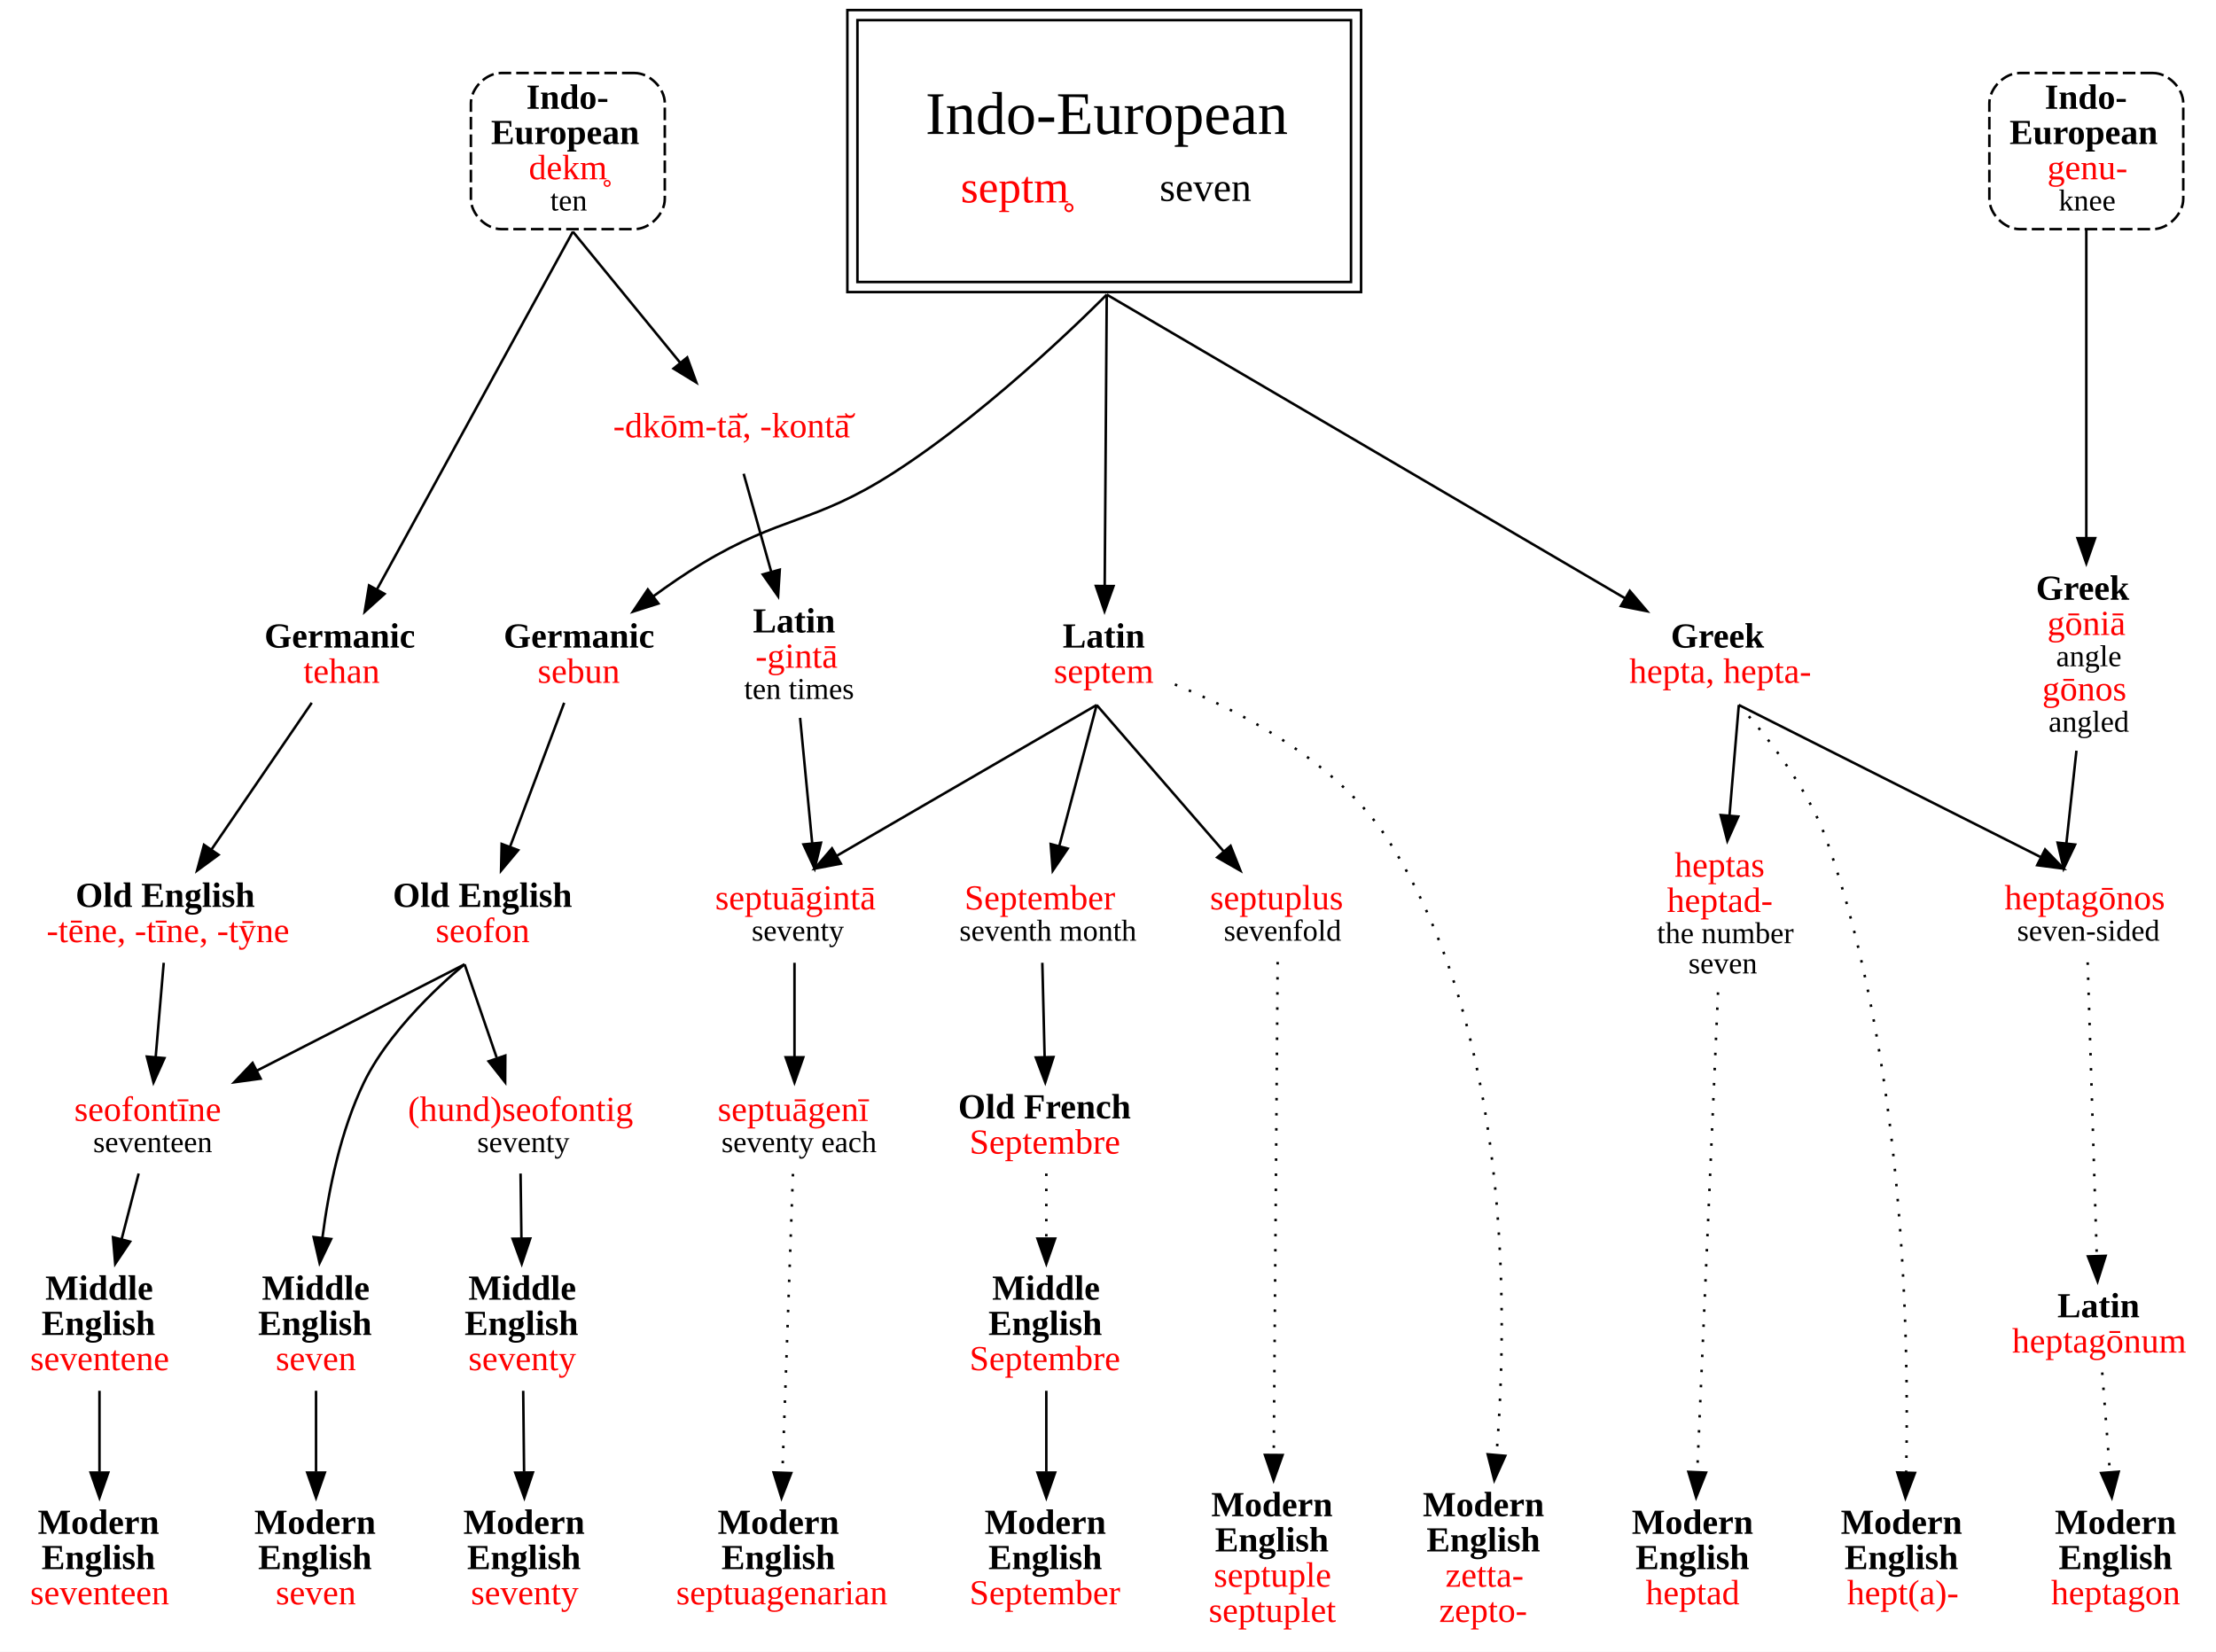
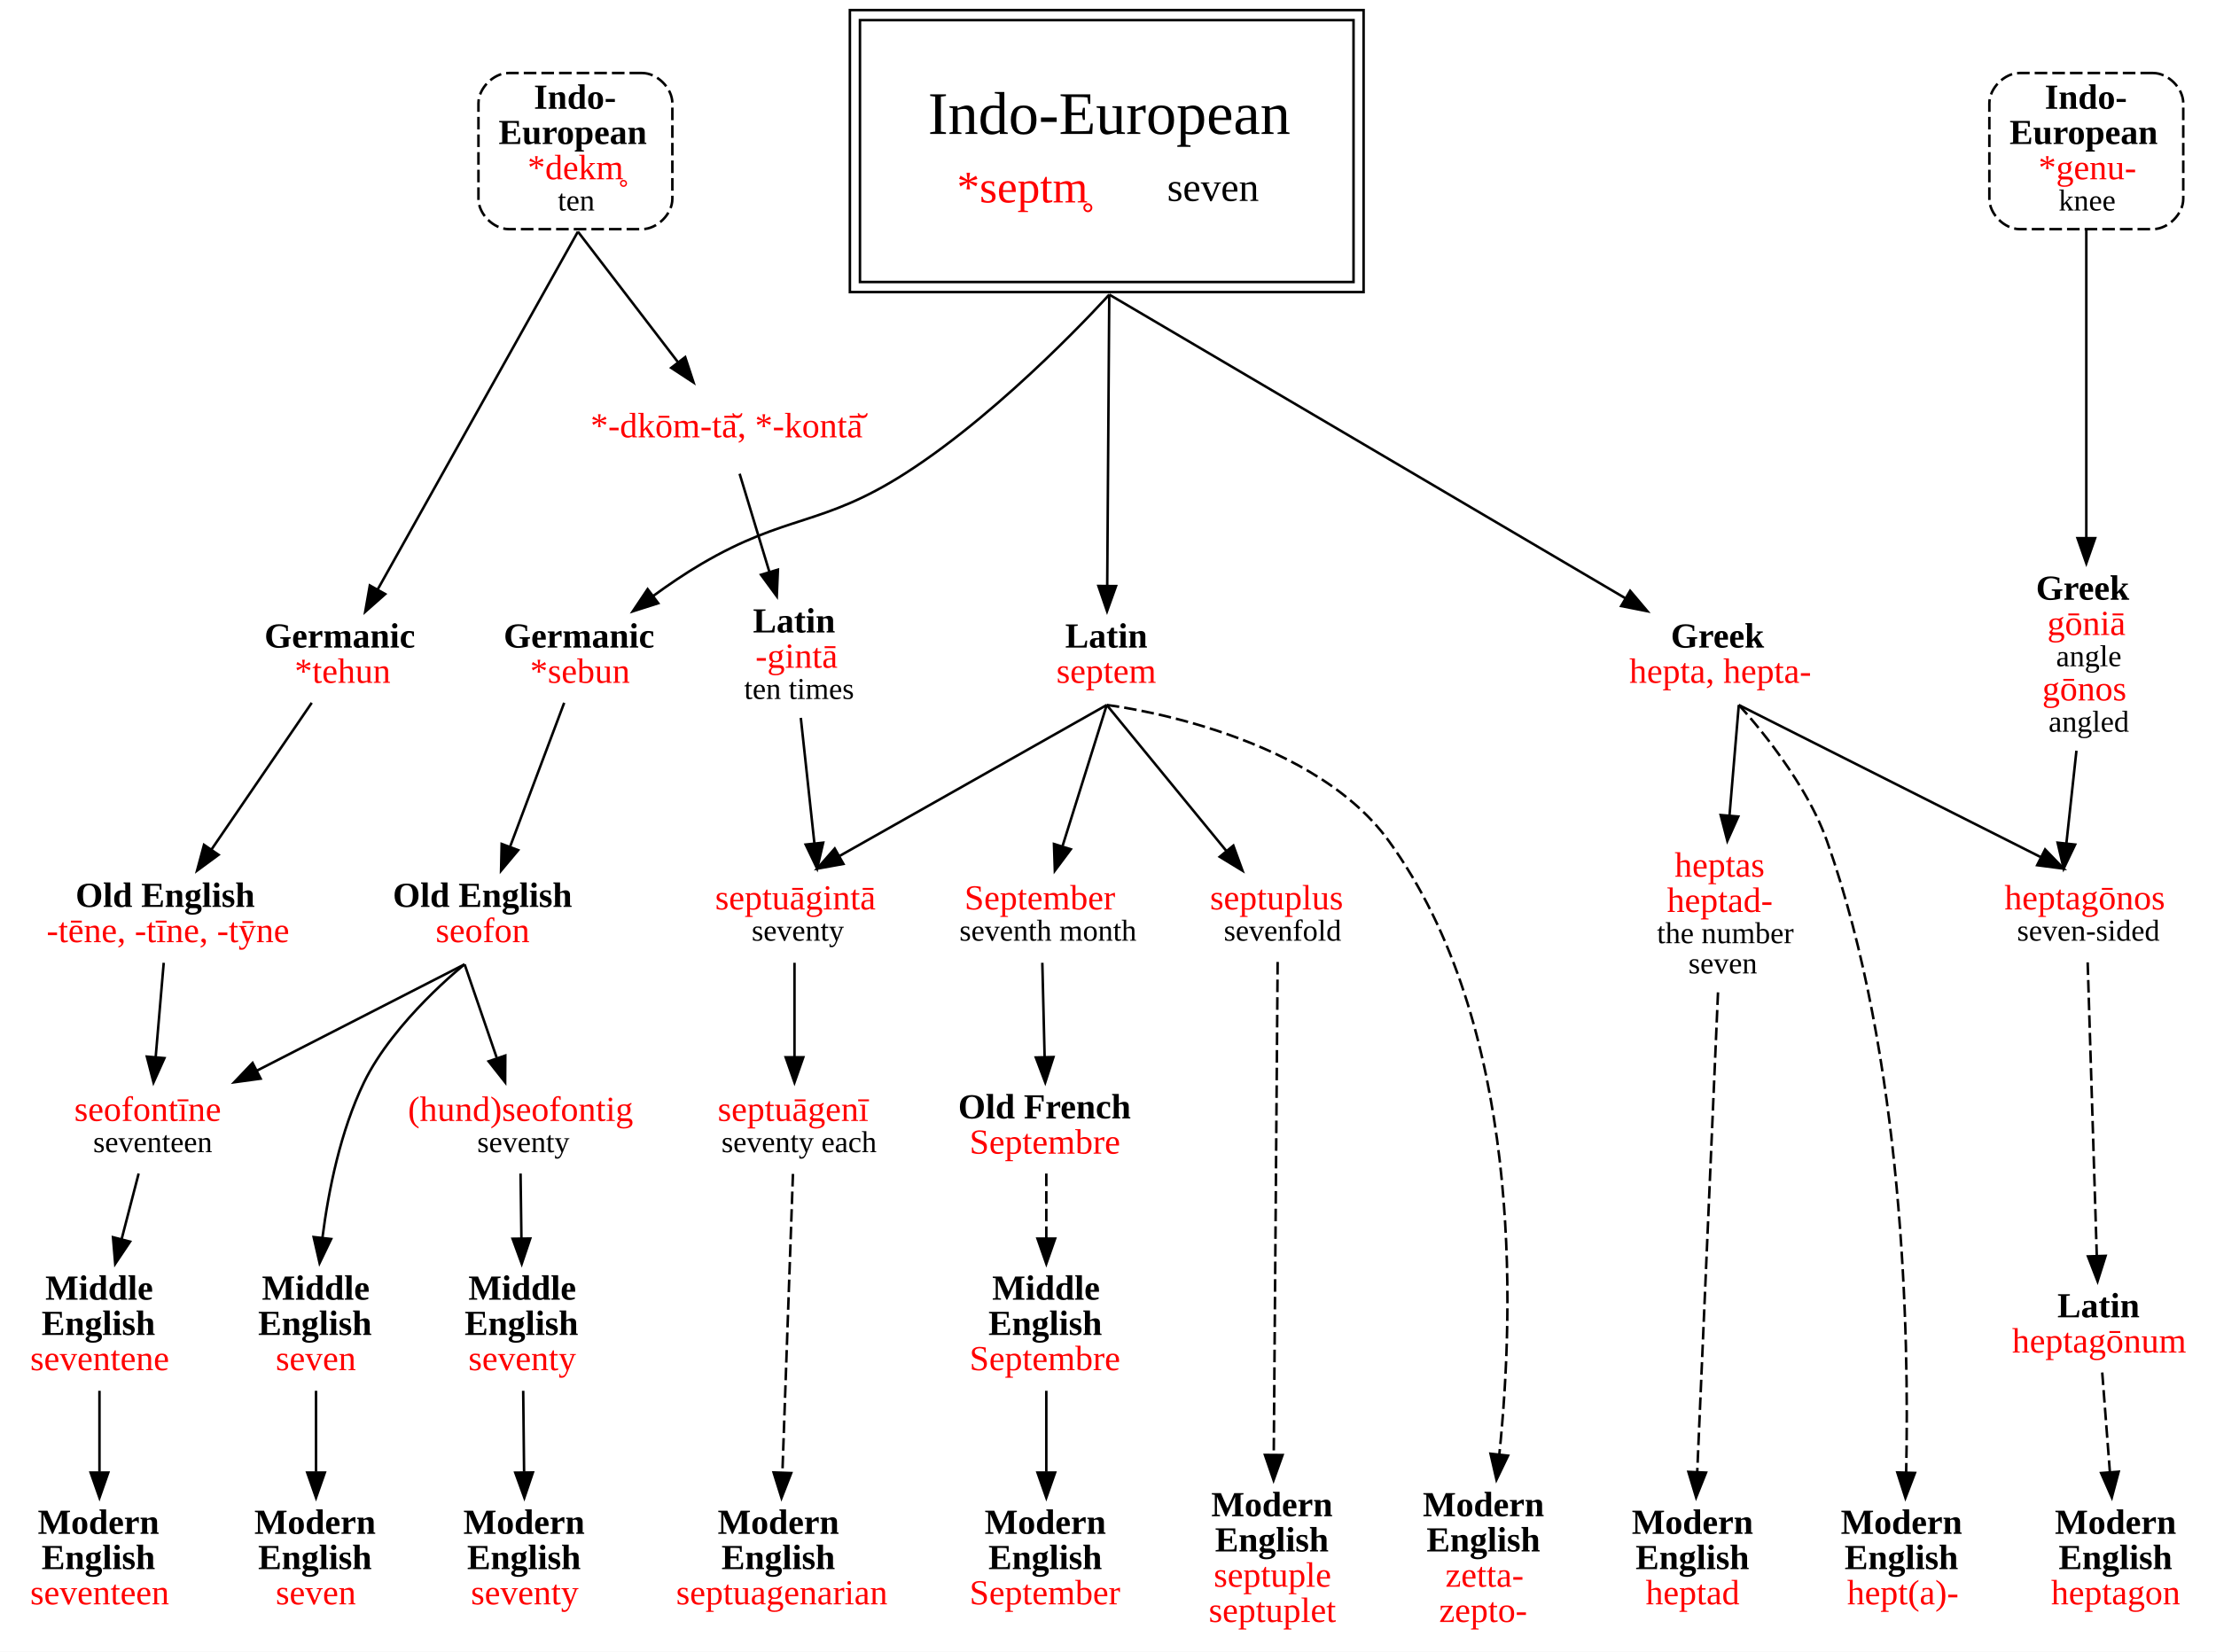
<svg xmlns="http://www.w3.org/2000/svg" xmlns:xlink="http://www.w3.org/1999/xlink" width="880pt" height="656pt" viewBox="0.00 0.00 880.00 656.00">
  <g id="graph0" class="graph" transform="scale(1 1) rotate(0) translate(4 652)">
    <polygon fill="white" stroke="transparent" points="-4,4 -4,-652 876,-652 876,4 -4,4" />
    <g id="node1" class="node">
      <g id="a_node1">
-         <a xlink:title="Indo-European &quot;septm̥&quot; seven">
-           <polygon fill="none" stroke="black" points="532.5,-644 336.5,-644 336.5,-540 532.5,-540 532.5,-644" />
-           <polygon fill="none" stroke="black" points="536.5,-648 332.5,-648 332.5,-536 536.5,-536 536.5,-648" />
-           <text text-anchor="start" x="363.5" y="-598.8" font-family="Times New Roman,serif" font-size="24.00">Indo-European</text>
-           <text text-anchor="start" x="377.5" y="-571.6" font-family="Times New Roman,serif" font-size="18.00" fill="red">septm̥</text>
-           <text text-anchor="start" x="456.5" y="-572.2" font-family="Times New Roman,serif" font-size="16.00">seven</text>
+         <a xlink:title="Indo-European &quot;*septm̥&quot; seven">
+           <polygon fill="none" stroke="black" points="533.5,-644 337.5,-644 337.5,-540 533.5,-540 533.5,-644" />
+           <polygon fill="none" stroke="black" points="537.5,-648 333.5,-648 333.5,-536 537.5,-536 537.5,-648" />
+           <text text-anchor="start" x="364.5" y="-598.8" font-family="Times New Roman,serif" font-size="24.00">Indo-European</text>
+           <text text-anchor="start" x="376" y="-571.6" font-family="Times New Roman,serif" font-size="18.00" fill="red">*septm̥</text>
+           <text text-anchor="start" x="459.5" y="-572.2" font-family="Times New Roman,serif" font-size="16.00">seven</text>
        </a>
      </g>
    </g>
    <g id="node7" class="node">
      <text text-anchor="start" x="196" y="-394.8" font-family="Times New Roman,serif" font-weight="bold" font-size="14.00">Germanic</text>
-       <text text-anchor="start" x="209.5" y="-380.8" font-family="Times New Roman,serif" font-size="14.00" fill="red">sebun</text>
+       <text text-anchor="start" x="206.5" y="-380.8" font-family="Times New Roman,serif" font-size="14.00" fill="red">*sebun</text>
    </g>
    <g id="edge5" class="edge">
-       <path fill="none" stroke="black" d="M435.5,-535C435.5,-535 391.96,-490.53 350.5,-464 319.02,-443.86 306.5,-447.31 274.5,-428 268.12,-424.15 261.56,-419.65 255.42,-415.15" />
-       <polygon fill="black" stroke="black" points="257.46,-412.3 247.36,-409.08 253.25,-417.89 257.46,-412.3" />
+       <path fill="none" stroke="black" d="M436.5,-535C436.5,-535 395.83,-489.79 355.5,-464 322.31,-442.78 308.47,-447.95 274.5,-428 268.08,-424.23 261.5,-419.76 255.35,-415.27" />
+       <polygon fill="black" stroke="black" points="257.39,-412.42 247.29,-409.2 253.18,-418.01 257.39,-412.42" />
    </g>
    <g id="node17" class="node">
-       <text text-anchor="start" x="418" y="-394.8" font-family="Times New Roman,serif" font-weight="bold" font-size="14.00">Latin</text>
-       <text text-anchor="start" x="414.5" y="-380.8" font-family="Times New Roman,serif" font-size="14.00" fill="red">septem</text>
+       <text text-anchor="start" x="419" y="-394.8" font-family="Times New Roman,serif" font-weight="bold" font-size="14.00">Latin</text>
+       <text text-anchor="start" x="415.5" y="-380.8" font-family="Times New Roman,serif" font-size="14.00" fill="red">septem</text>
    </g>
    <g id="edge16" class="edge">
-       <path fill="none" stroke="black" d="M435.5,-535C435.5,-535 434.98,-460.77 434.69,-419.27" />
-       <polygon fill="black" stroke="black" points="438.19,-419.22 434.62,-409.25 431.19,-419.27 438.19,-419.22" />
+       <path fill="none" stroke="black" d="M436.5,-535C436.5,-535 435.98,-460.77 435.69,-419.27" />
+       <polygon fill="black" stroke="black" points="439.19,-419.22 435.62,-409.25 432.19,-419.27 439.19,-419.22" />
    </g>
    <g id="node27" class="node">
      <text text-anchor="start" x="659.5" y="-394.8" font-family="Times New Roman,serif" font-weight="bold" font-size="14.00">Greek</text>
      <text text-anchor="start" x="643" y="-380.8" font-family="Times New Roman,serif" font-size="14.00" fill="red">hepta, hepta-</text>
    </g>
    <g id="edge27" class="edge">
-       <path fill="none" stroke="black" d="M435.5,-535C435.5,-535 572.59,-454.66 641.25,-414.42" />
-       <polygon fill="black" stroke="black" points="643.21,-417.33 650.07,-409.25 639.67,-411.29 643.21,-417.33" />
+       <path fill="none" stroke="black" d="M436.5,-535C436.5,-535 573.02,-454.66 641.41,-414.42" />
+       <polygon fill="black" stroke="black" points="643.35,-417.34 650.19,-409.25 639.79,-411.3 643.35,-417.34" />
    </g>
    <g id="node2" class="node">
      <g id="a_node2">
-         <a xlink:href="dekm-ten.svg" xlink:title="&lt;b&gt;Indo-&lt;br/&gt;European&lt;/b&gt;&lt;br/&gt;&lt;font color=&quot;red&quot;&gt;dekm̥&lt;/font&gt;&lt;br/&gt;&lt;font point-size=&quot;12&quot;&gt;ten&lt;/font&gt;">
-           <path fill="none" stroke="black" stroke-dasharray="5,2" d="M248,-623C248,-623 195,-623 195,-623 189,-623 183,-617 183,-611 183,-611 183,-573 183,-573 183,-567 189,-561 195,-561 195,-561 248,-561 248,-561 254,-561 260,-567 260,-573 260,-573 260,-611 260,-611 260,-617 254,-623 248,-623" />
-           <text text-anchor="start" x="205" y="-608.8" font-family="Times New Roman,serif" font-weight="bold" font-size="14.00">Indo-</text>
-           <text text-anchor="start" x="191" y="-594.8" font-family="Times New Roman,serif" font-weight="bold" font-size="14.00">European</text>
-           <text text-anchor="start" x="206" y="-580.8" font-family="Times New Roman,serif" font-size="14.00" fill="red">dekm̥</text>
-           <text text-anchor="start" x="214.5" y="-568.4" font-family="Times New Roman,serif" font-size="12.00">ten</text>
+         <a xlink:href="dekm-ten0.svg" xlink:title="&lt;b&gt;Indo-&lt;br/&gt;European&lt;/b&gt;&lt;br/&gt;&lt;font color=&quot;red&quot;&gt;*dekm̥&lt;/font&gt;&lt;br/&gt;&lt;font point-size=&quot;12&quot;&gt;ten&lt;/font&gt;">
+           <path fill="none" stroke="black" stroke-dasharray="5,2" d="M251,-623C251,-623 198,-623 198,-623 192,-623 186,-617 186,-611 186,-611 186,-573 186,-573 186,-567 192,-561 198,-561 198,-561 251,-561 251,-561 257,-561 263,-567 263,-573 263,-573 263,-611 263,-611 263,-617 257,-623 251,-623" />
+           <text text-anchor="start" x="208" y="-608.8" font-family="Times New Roman,serif" font-weight="bold" font-size="14.00">Indo-</text>
+           <text text-anchor="start" x="194" y="-594.8" font-family="Times New Roman,serif" font-weight="bold" font-size="14.00">European</text>
+           <text text-anchor="start" x="205.5" y="-580.8" font-family="Times New Roman,serif" font-size="14.00" fill="red">*dekm̥</text>
+           <text text-anchor="start" x="217.5" y="-568.4" font-family="Times New Roman,serif" font-size="12.00">ten</text>
        </a>
      </g>
    </g>
    <g id="node3" class="node">
      <text text-anchor="start" x="101" y="-394.8" font-family="Times New Roman,serif" font-weight="bold" font-size="14.00">Germanic</text>
-       <text text-anchor="start" x="116.5" y="-380.8" font-family="Times New Roman,serif" font-size="14.00" fill="red">tehan</text>
+       <text text-anchor="start" x="113" y="-380.8" font-family="Times New Roman,serif" font-size="14.00" fill="red">*tehun</text>
    </g>
    <g id="edge1" class="edge">
-       <path fill="none" stroke="black" d="M223.5,-560C223.5,-560 171.61,-465.25 145.77,-418.06" />
-       <polygon fill="black" stroke="black" points="148.7,-416.12 140.83,-409.03 142.56,-419.49 148.7,-416.12" />
+       <path fill="none" stroke="black" d="M225.5,-560C225.5,-560 172.26,-464.85 145.92,-417.77" />
+       <polygon fill="black" stroke="black" points="148.97,-416.05 141.03,-409.03 142.86,-419.47 148.97,-416.05" />
    </g>
    <g id="node5" class="node">
-       <text text-anchor="start" x="239.5" y="-478.3" font-family="Times New Roman,serif" font-size="14.00" fill="red">-dkōm-tā̆, -kontā̆</text>
+       <text text-anchor="start" x="230.5" y="-478.3" font-family="Times New Roman,serif" font-size="14.00" fill="red">*-dkōm-tā̆, *-kontā̆</text>
    </g>
    <g id="edge3" class="edge">
-       <path fill="none" stroke="black" d="M223.5,-560C223.5,-560 247.66,-530.47 266.06,-507.99" />
-       <polygon fill="black" stroke="black" points="268.89,-510.04 272.52,-500.09 263.48,-505.61 268.89,-510.04" />
+       <path fill="none" stroke="black" d="M225.5,-560C225.5,-560 247.93,-530.73 265.13,-508.28" />
+       <polygon fill="black" stroke="black" points="268.1,-510.16 271.41,-500.09 262.55,-505.9 268.1,-510.16" />
    </g>
    <g id="node4" class="node">
      <text text-anchor="start" x="26" y="-291.8" font-family="Times New Roman,serif" font-weight="bold" font-size="14.00">Old English</text>
      <text text-anchor="start" x="14.5" y="-277.8" font-family="Times New Roman,serif" font-size="14.00" fill="red">-tēne, -tīne, -tȳne</text>
    </g>
    <g id="edge2" class="edge">
      <path fill="none" stroke="black" d="M119.8,-372.87C108.89,-356.91 92.49,-332.9 80.02,-314.65" />
      <polygon fill="black" stroke="black" points="82.79,-312.5 74.26,-306.22 77.01,-316.45 82.79,-312.5" />
    </g>
    <g id="node14" class="node">
      <text text-anchor="start" x="25.5" y="-206.8" font-family="Times New Roman,serif" font-size="14.00" fill="red">seofontīne</text>
      <text text-anchor="start" x="33" y="-194.4" font-family="Times New Roman,serif" font-size="12.00">seventeen</text>
    </g>
    <g id="edge15" class="edge">
      <path fill="none" stroke="black" d="M61.02,-269.61C60.09,-258.77 58.88,-244.6 57.83,-232.29" />
      <polygon fill="black" stroke="black" points="61.3,-231.75 56.96,-222.08 54.32,-232.35 61.3,-231.75" />
    </g>
    <g id="node6" class="node">
      <text text-anchor="start" x="295" y="-400.8" font-family="Times New Roman,serif" font-weight="bold" font-size="14.00">Latin</text>
      <text text-anchor="start" x="296" y="-386.8" font-family="Times New Roman,serif" font-size="14.00" fill="red">-gintā</text>
      <text text-anchor="start" x="291.5" y="-374.4" font-family="Times New Roman,serif" font-size="12.00">ten times</text>
    </g>
    <g id="edge4" class="edge">
-       <path fill="none" stroke="black" d="M291.32,-463.84C294.42,-452.81 298.54,-438.12 302.26,-424.9" />
-       <polygon fill="black" stroke="black" points="305.66,-425.74 304.99,-415.17 298.92,-423.85 305.66,-425.74" />
+       <path fill="none" stroke="black" d="M289.71,-463.84C293.05,-452.81 297.51,-438.12 301.52,-424.9" />
+       <polygon fill="black" stroke="black" points="304.92,-425.75 304.47,-415.17 298.22,-423.72 304.92,-425.75" />
    </g>
    <g id="node22" class="node">
      <text text-anchor="start" x="280" y="-290.8" font-family="Times New Roman,serif" font-size="14.00" fill="red">septuāgintā</text>
      <text text-anchor="start" x="294.5" y="-278.4" font-family="Times New Roman,serif" font-size="12.00">seventy</text>
    </g>
    <g id="edge24" class="edge">
-       <path fill="none" stroke="black" d="M313.73,-366.88C315.3,-350.57 317.33,-329.52 318.52,-317.21" />
-       <polygon fill="black" stroke="black" points="322.02,-317.29 319.5,-307 315.06,-316.62 322.02,-317.29" />
+       <path fill="none" stroke="black" d="M314.01,-366.88C315.78,-350.57 318.06,-329.52 319.39,-317.21" />
+       <polygon fill="black" stroke="black" points="322.9,-317.32 320.5,-307 315.94,-316.56 322.9,-317.32" />
    </g>
    <g id="node8" class="node">
      <text text-anchor="start" x="152" y="-291.8" font-family="Times New Roman,serif" font-weight="bold" font-size="14.00">Old English</text>
      <text text-anchor="start" x="169" y="-277.8" font-family="Times New Roman,serif" font-size="14.00" fill="red">seofon</text>
    </g>
    <g id="edge6" class="edge">
      <path fill="none" stroke="black" d="M220.05,-372.87C214.16,-357.2 205.34,-333.77 198.53,-315.65" />
      <polygon fill="black" stroke="black" points="201.78,-314.34 194.98,-306.22 195.22,-316.81 201.78,-314.34" />
    </g>
    <g id="node9" class="node">
      <text text-anchor="start" x="100" y="-135.8" font-family="Times New Roman,serif" font-weight="bold" font-size="14.00">Middle</text>
      <text text-anchor="start" x="98.5" y="-121.8" font-family="Times New Roman,serif" font-weight="bold" font-size="14.00">English</text>
      <text text-anchor="start" x="105.5" y="-107.8" font-family="Times New Roman,serif" font-size="14.00" fill="red">seven</text>
    </g>
    <g id="edge7" class="edge">
      <path fill="none" stroke="black" d="M180.5,-269C180.5,-269 152.44,-246.7 140.5,-222 131.2,-202.77 126.46,-179.27 124.03,-160.34" />
      <polygon fill="black" stroke="black" points="127.5,-159.9 122.91,-150.35 120.55,-160.68 127.5,-159.9" />
    </g>
    <g id="node11" class="node">
      <text text-anchor="start" x="158" y="-206.8" font-family="Times New Roman,serif" font-size="14.00" fill="red">(hund)seofontig</text>
      <text text-anchor="start" x="185.5" y="-194.4" font-family="Times New Roman,serif" font-size="12.00">seventy</text>
    </g>
    <g id="edge9" class="edge">
      <path fill="none" stroke="black" d="M180.5,-269C180.5,-269 187.2,-249.51 193.2,-232.04" />
      <polygon fill="black" stroke="black" points="196.66,-232.75 196.6,-222.15 190.04,-230.47 196.66,-232.75" />
    </g>
    <g id="edge12" class="edge">
      <path fill="none" stroke="black" d="M180.5,-269C180.5,-269 134.2,-245.3 97.96,-226.74" />
      <polygon fill="black" stroke="black" points="99.49,-223.59 89,-222.15 96.3,-229.82 99.49,-223.59" />
    </g>
    <g id="node10" class="node">
      <text text-anchor="start" x="97" y="-42.8" font-family="Times New Roman,serif" font-weight="bold" font-size="14.00">Modern</text>
      <text text-anchor="start" x="98.5" y="-28.8" font-family="Times New Roman,serif" font-weight="bold" font-size="14.00">English</text>
      <text text-anchor="start" x="105.5" y="-14.8" font-family="Times New Roman,serif" font-size="14.00" fill="red">seven</text>
    </g>
    <g id="edge8" class="edge">
      <path fill="none" stroke="black" d="M121.5,-99.61C121.5,-89.74 121.5,-78.17 121.5,-67.46" />
      <polygon fill="black" stroke="black" points="125,-67.14 121.5,-57.14 118,-67.14 125,-67.14" />
    </g>
    <g id="node12" class="node">
      <text text-anchor="start" x="182" y="-135.8" font-family="Times New Roman,serif" font-weight="bold" font-size="14.00">Middle</text>
      <text text-anchor="start" x="180.5" y="-121.8" font-family="Times New Roman,serif" font-weight="bold" font-size="14.00">English</text>
      <text text-anchor="start" x="182" y="-107.8" font-family="Times New Roman,serif" font-size="14.00" fill="red">seventy</text>
    </g>
    <g id="edge10" class="edge">
      <path fill="none" stroke="black" d="M202.72,-185.91C202.82,-178.33 202.94,-169.13 203.06,-160.23" />
      <polygon fill="black" stroke="black" points="206.56,-160.09 203.19,-150.05 199.56,-160 206.56,-160.09" />
    </g>
    <g id="node13" class="node">
      <text text-anchor="start" x="180" y="-42.8" font-family="Times New Roman,serif" font-weight="bold" font-size="14.00">Modern</text>
      <text text-anchor="start" x="181.5" y="-28.8" font-family="Times New Roman,serif" font-weight="bold" font-size="14.00">English</text>
      <text text-anchor="start" x="183" y="-14.8" font-family="Times New Roman,serif" font-size="14.00" fill="red">seventy</text>
    </g>
    <g id="edge11" class="edge">
      <path fill="none" stroke="black" d="M203.77,-99.61C203.88,-89.74 204,-78.17 204.12,-67.46" />
      <polygon fill="black" stroke="black" points="207.62,-67.18 204.23,-57.14 200.62,-67.1 207.62,-67.18" />
    </g>
    <g id="node15" class="node">
      <text text-anchor="start" x="14" y="-135.8" font-family="Times New Roman,serif" font-weight="bold" font-size="14.00">Middle</text>
      <text text-anchor="start" x="12.5" y="-121.8" font-family="Times New Roman,serif" font-weight="bold" font-size="14.00">English</text>
      <text text-anchor="start" x="8" y="-107.8" font-family="Times New Roman,serif" font-size="14.00" fill="red">seventene</text>
    </g>
    <g id="edge13" class="edge">
      <path fill="none" stroke="black" d="M51.06,-185.91C49.07,-178.25 46.65,-168.93 44.32,-159.94" />
      <polygon fill="black" stroke="black" points="47.65,-158.85 41.75,-150.05 40.87,-160.61 47.65,-158.85" />
    </g>
    <g id="node16" class="node">
      <text text-anchor="start" x="11" y="-42.8" font-family="Times New Roman,serif" font-weight="bold" font-size="14.00">Modern</text>
      <text text-anchor="start" x="12.5" y="-28.8" font-family="Times New Roman,serif" font-weight="bold" font-size="14.00">English</text>
      <text text-anchor="start" x="8" y="-14.8" font-family="Times New Roman,serif" font-size="14.00" fill="red">seventeen</text>
    </g>
    <g id="edge14" class="edge">
      <path fill="none" stroke="black" d="M35.5,-99.61C35.5,-89.74 35.5,-78.17 35.5,-67.46" />
      <polygon fill="black" stroke="black" points="39,-67.14 35.5,-57.14 32,-67.14 39,-67.14" />
    </g>
    <g id="node18" class="node">
      <text text-anchor="start" x="379" y="-290.8" font-family="Times New Roman,serif" font-size="14.00" fill="red">September</text>
      <text text-anchor="start" x="377" y="-278.4" font-family="Times New Roman,serif" font-size="12.00">seventh month</text>
    </g>
    <g id="edge17" class="edge">
-       <path fill="none" stroke="black" d="M431.5,-372C431.5,-372 423.08,-340.23 416.66,-316.01" />
-       <polygon fill="black" stroke="black" points="420,-314.97 414.06,-306.2 413.24,-316.76 420,-314.97" />
+       <path fill="none" stroke="black" d="M435.5,-372C435.5,-372 425.55,-340.23 417.96,-316.01" />
+       <polygon fill="black" stroke="black" points="421.22,-314.69 414.89,-306.2 414.54,-316.79 421.22,-314.69" />
    </g>
    <g id="edge21" class="edge">
-       <path fill="none" stroke="black" d="M431.5,-372C431.5,-372 354.69,-327.42 328.29,-312.1" />
-       <polygon fill="black" stroke="black" points="329.91,-308.99 319.5,-307 326.39,-315.05 329.91,-308.99" />
+       <path fill="none" stroke="black" d="M435.5,-372C435.5,-372 356.63,-327.42 329.52,-312.1" />
+       <polygon fill="black" stroke="black" points="330.93,-308.87 320.5,-307 327.48,-314.97 330.93,-308.87" />
    </g>
    <g id="node25" class="node">
      <text text-anchor="start" x="476.5" y="-290.8" font-family="Times New Roman,serif" font-size="14.00" fill="red">septuplus</text>
      <text text-anchor="start" x="482" y="-278.4" font-family="Times New Roman,serif" font-size="12.00">sevenfold</text>
    </g>
    <g id="edge25" class="edge">
-       <path fill="none" stroke="black" d="M431.5,-372C431.5,-372 460.81,-338.22 482.02,-313.76" />
-       <polygon fill="black" stroke="black" points="484.67,-316.05 488.58,-306.2 479.38,-311.46 484.67,-316.05" />
+       <path fill="none" stroke="black" d="M435.5,-372C435.5,-372 462.94,-338.51 482.96,-314.08" />
+       <polygon fill="black" stroke="black" points="485.78,-316.15 489.41,-306.2 480.37,-311.71 485.78,-316.15" />
    </g>
    <g id="node36" class="node">
      <text text-anchor="start" x="561" y="-49.8" font-family="Times New Roman,serif" font-weight="bold" font-size="14.00">Modern</text>
      <text text-anchor="start" x="562.5" y="-35.8" font-family="Times New Roman,serif" font-weight="bold" font-size="14.00">English</text>
      <text text-anchor="start" x="570" y="-21.8" font-family="Times New Roman,serif" font-size="14.00" fill="red">zetta-</text>
      <text text-anchor="start" x="567.5" y="-7.8" font-family="Times New Roman,serif" font-size="14.00" fill="red">zepto-</text>
    </g>
    <g id="edge36" class="edge">
-       <path fill="none" stroke="black" stroke-dasharray="1,5" d="M462.56,-380.15C489.07,-369.27 527.67,-349.08 547.5,-318 595.63,-242.58 594.99,-133.06 590.28,-74.16" />
-       <polygon fill="black" stroke="black" points="593.76,-73.78 589.4,-64.12 586.79,-74.39 593.76,-73.78" />
+       <path fill="none" stroke="black" stroke-dasharray="5,2" d="M435.5,-372C435.5,-372 515.08,-362.75 547.5,-318 600.14,-245.36 597.6,-134.26 591.41,-74.49" />
+       <polygon fill="black" stroke="black" points="594.86,-73.85 590.27,-64.3 587.9,-74.63 594.86,-73.85" />
    </g>
    <g id="node19" class="node">
      <text text-anchor="start" x="376.5" y="-207.8" font-family="Times New Roman,serif" font-weight="bold" font-size="14.00">Old French</text>
      <text text-anchor="start" x="381" y="-193.8" font-family="Times New Roman,serif" font-size="14.00" fill="red">Septembre</text>
    </g>
    <g id="edge18" class="edge">
      <path fill="none" stroke="black" d="M409.92,-269.61C410.19,-258.77 410.53,-244.6 410.83,-232.29" />
      <polygon fill="black" stroke="black" points="414.34,-232.17 411.08,-222.08 407.34,-232 414.34,-232.17" />
    </g>
    <g id="node20" class="node">
      <text text-anchor="start" x="390" y="-135.8" font-family="Times New Roman,serif" font-weight="bold" font-size="14.00">Middle</text>
      <text text-anchor="start" x="388.5" y="-121.8" font-family="Times New Roman,serif" font-weight="bold" font-size="14.00">English</text>
      <text text-anchor="start" x="381" y="-107.8" font-family="Times New Roman,serif" font-size="14.00" fill="red">Septembre</text>
    </g>
    <g id="edge19" class="edge">
-       <path fill="none" stroke="black" stroke-dasharray="1,5" d="M411.5,-185.91C411.5,-178.33 411.5,-169.13 411.5,-160.23" />
+       <path fill="none" stroke="black" stroke-dasharray="5,2" d="M411.5,-185.91C411.5,-178.33 411.5,-169.13 411.5,-160.23" />
      <polygon fill="black" stroke="black" points="415,-160.05 411.5,-150.05 408,-160.05 415,-160.05" />
    </g>
    <g id="node21" class="node">
      <text text-anchor="start" x="387" y="-42.8" font-family="Times New Roman,serif" font-weight="bold" font-size="14.00">Modern</text>
      <text text-anchor="start" x="388.5" y="-28.8" font-family="Times New Roman,serif" font-weight="bold" font-size="14.00">English</text>
      <text text-anchor="start" x="381" y="-14.8" font-family="Times New Roman,serif" font-size="14.00" fill="red">September</text>
    </g>
    <g id="edge20" class="edge">
      <path fill="none" stroke="black" d="M411.5,-99.61C411.5,-89.74 411.5,-78.17 411.5,-67.46" />
      <polygon fill="black" stroke="black" points="415,-67.14 411.5,-57.14 408,-67.14 415,-67.14" />
    </g>
    <g id="node23" class="node">
      <text text-anchor="start" x="281" y="-206.8" font-family="Times New Roman,serif" font-size="14.00" fill="red">septuāgenī</text>
      <text text-anchor="start" x="282.5" y="-194.4" font-family="Times New Roman,serif" font-size="12.00">seventy each</text>
    </g>
    <g id="edge22" class="edge">
      <path fill="none" stroke="black" d="M311.5,-269.61C311.5,-258.77 311.5,-244.6 311.5,-232.29" />
      <polygon fill="black" stroke="black" points="315,-232.08 311.5,-222.08 308,-232.08 315,-232.08" />
    </g>
    <g id="node24" class="node">
      <text text-anchor="start" x="281" y="-42.8" font-family="Times New Roman,serif" font-weight="bold" font-size="14.00">Modern</text>
      <text text-anchor="start" x="282.5" y="-28.8" font-family="Times New Roman,serif" font-weight="bold" font-size="14.00">English</text>
      <text text-anchor="start" x="264.5" y="-14.8" font-family="Times New Roman,serif" font-size="14.00" fill="red">septuagenarian</text>
    </g>
    <g id="edge23" class="edge">
-       <path fill="none" stroke="black" stroke-dasharray="1,5" d="M310.89,-185.76C309.91,-158.03 307.97,-102.98 306.7,-67.09" />
+       <path fill="none" stroke="black" stroke-dasharray="5,2" d="M310.89,-185.76C309.91,-158.03 307.97,-102.98 306.7,-67.09" />
      <polygon fill="black" stroke="black" points="310.2,-66.94 306.35,-57.07 303.2,-67.19 310.2,-66.94" />
    </g>
    <g id="node26" class="node">
      <text text-anchor="start" x="477" y="-49.8" font-family="Times New Roman,serif" font-weight="bold" font-size="14.00">Modern</text>
      <text text-anchor="start" x="478.5" y="-35.8" font-family="Times New Roman,serif" font-weight="bold" font-size="14.00">English</text>
      <text text-anchor="start" x="478" y="-21.8" font-family="Times New Roman,serif" font-size="14.00" fill="red">septuple</text>
      <text text-anchor="start" x="476" y="-7.8" font-family="Times New Roman,serif" font-size="14.00" fill="red">septuplet</text>
    </g>
    <g id="edge26" class="edge">
-       <path fill="none" stroke="black" stroke-dasharray="1,5" d="M503.37,-269.94C503.05,-230.25 502.27,-130.82 501.82,-74.18" />
+       <path fill="none" stroke="black" stroke-dasharray="5,2" d="M503.37,-269.94C503.05,-230.25 502.27,-130.82 501.82,-74.18" />
      <polygon fill="black" stroke="black" points="505.32,-74.1 501.75,-64.12 498.32,-74.15 505.32,-74.1" />
    </g>
    <g id="node28" class="node">
      <text text-anchor="start" x="727" y="-42.8" font-family="Times New Roman,serif" font-weight="bold" font-size="14.00">Modern</text>
      <text text-anchor="start" x="728.5" y="-28.8" font-family="Times New Roman,serif" font-weight="bold" font-size="14.00">English</text>
      <text text-anchor="start" x="729.5" y="-14.8" font-family="Times New Roman,serif" font-size="14.00" fill="red">hept(a)-</text>
    </g>
    <g id="edge28" class="edge">
-       <path fill="none" stroke="black" stroke-dasharray="1,5" d="M686.5,-372C686.5,-372 711.96,-344.96 721.5,-318 752.06,-231.59 754.17,-121.96 752.96,-67.28" />
+       <path fill="none" stroke="black" stroke-dasharray="5,2" d="M686.5,-372C686.5,-372 711.96,-344.96 721.5,-318 752.06,-231.59 754.17,-121.96 752.96,-67.28" />
      <polygon fill="black" stroke="black" points="756.45,-66.99 752.67,-57.09 749.45,-67.19 756.45,-66.99" />
    </g>
    <g id="node29" class="node">
      <text text-anchor="start" x="661" y="-303.8" font-family="Times New Roman,serif" font-size="14.00" fill="red">heptas</text>
      <text text-anchor="start" x="658" y="-289.8" font-family="Times New Roman,serif" font-size="14.00" fill="red">heptad-</text>
      <text text-anchor="start" x="654" y="-277.4" font-family="Times New Roman,serif" font-size="12.00">the number</text>
      <text text-anchor="start" x="666.5" y="-265.4" font-family="Times New Roman,serif" font-size="12.00">seven</text>
    </g>
    <g id="edge29" class="edge">
      <path fill="none" stroke="black" d="M686.5,-372C686.5,-372 684.61,-349.62 682.8,-328.1" />
      <polygon fill="black" stroke="black" points="686.28,-327.7 681.95,-318.03 679.3,-328.29 686.28,-327.7" />
    </g>
    <g id="node31" class="node">
      <text text-anchor="start" x="792" y="-290.8" font-family="Times New Roman,serif" font-size="14.00" fill="red">heptagōnos</text>
      <text text-anchor="start" x="797" y="-278.4" font-family="Times New Roman,serif" font-size="12.00">seven-sided</text>
    </g>
    <g id="edge31" class="edge">
      <path fill="none" stroke="black" d="M686.5,-372C686.5,-372 776.64,-326.58 806.22,-311.67" />
      <polygon fill="black" stroke="black" points="808.14,-314.63 815.5,-307 804.99,-308.37 808.14,-314.63" />
    </g>
    <g id="node30" class="node">
      <text text-anchor="start" x="644" y="-42.8" font-family="Times New Roman,serif" font-weight="bold" font-size="14.00">Modern</text>
      <text text-anchor="start" x="645.5" y="-28.8" font-family="Times New Roman,serif" font-weight="bold" font-size="14.00">English</text>
      <text text-anchor="start" x="649.5" y="-14.8" font-family="Times New Roman,serif" font-size="14.00" fill="red">heptad</text>
    </g>
    <g id="edge30" class="edge">
-       <path fill="none" stroke="black" stroke-dasharray="1,5" d="M678.24,-257.86C676.19,-210.66 672.17,-117.7 669.99,-67.35" />
+       <path fill="none" stroke="black" stroke-dasharray="5,2" d="M678.24,-257.86C676.19,-210.66 672.17,-117.7 669.99,-67.35" />
      <polygon fill="black" stroke="black" points="673.48,-67.12 669.55,-57.28 666.49,-67.42 673.48,-67.12" />
    </g>
    <g id="node32" class="node">
      <text text-anchor="start" x="813" y="-128.8" font-family="Times New Roman,serif" font-weight="bold" font-size="14.00">Latin</text>
      <text text-anchor="start" x="795" y="-114.8" font-family="Times New Roman,serif" font-size="14.00" fill="red">heptagōnum</text>
    </g>
    <g id="edge32" class="edge">
-       <path fill="none" stroke="black" stroke-dasharray="1,5" d="M825.04,-269.77C825.9,-241.93 827.61,-186.81 828.65,-153.5" />
+       <path fill="none" stroke="black" stroke-dasharray="5,2" d="M825.04,-269.77C825.9,-241.93 827.61,-186.81 828.65,-153.5" />
      <polygon fill="black" stroke="black" points="832.16,-153.21 828.97,-143.11 825.16,-152.99 832.16,-153.21" />
    </g>
    <g id="node33" class="node">
      <text text-anchor="start" x="812" y="-42.8" font-family="Times New Roman,serif" font-weight="bold" font-size="14.00">Modern</text>
      <text text-anchor="start" x="813.5" y="-28.8" font-family="Times New Roman,serif" font-weight="bold" font-size="14.00">English</text>
      <text text-anchor="start" x="810.5" y="-14.8" font-family="Times New Roman,serif" font-size="14.00" fill="red">heptagon</text>
    </g>
    <g id="edge33" class="edge">
-       <path fill="none" stroke="black" stroke-dasharray="1,5" d="M830.82,-106.88C831.68,-95.72 832.83,-80.77 833.87,-67.24" />
+       <path fill="none" stroke="black" stroke-dasharray="5,2" d="M830.82,-106.88C831.68,-95.72 832.83,-80.77 833.87,-67.24" />
      <polygon fill="black" stroke="black" points="837.36,-67.49 834.63,-57.25 830.38,-66.95 837.36,-67.49" />
    </g>
    <g id="node34" class="node">
      <g id="a_node34">
-         <a xlink:href="genu-knee.svg" xlink:title="&lt;b&gt;Indo-&lt;br/&gt;European&lt;/b&gt;&lt;br/&gt;&lt;font color=&quot;red&quot;&gt;genu-&lt;/font&gt;&lt;br/&gt;&lt;font point-size=&quot;12&quot;&gt;knee&lt;/font&gt;">
+         <a xlink:href="genu-knee.svg" xlink:title="&lt;b&gt;Indo-&lt;br/&gt;European&lt;/b&gt;&lt;br/&gt;&lt;font color=&quot;red&quot;&gt;*genu-&lt;/font&gt;&lt;br/&gt;&lt;font point-size=&quot;12&quot;&gt;knee&lt;/font&gt;">
          <path fill="none" stroke="black" stroke-dasharray="5,2" d="M851,-623C851,-623 798,-623 798,-623 792,-623 786,-617 786,-611 786,-611 786,-573 786,-573 786,-567 792,-561 798,-561 798,-561 851,-561 851,-561 857,-561 863,-567 863,-573 863,-573 863,-611 863,-611 863,-617 857,-623 851,-623" />
          <text text-anchor="start" x="808" y="-608.8" font-family="Times New Roman,serif" font-weight="bold" font-size="14.00">Indo-</text>
          <text text-anchor="start" x="794" y="-594.8" font-family="Times New Roman,serif" font-weight="bold" font-size="14.00">European</text>
-           <text text-anchor="start" x="809" y="-580.8" font-family="Times New Roman,serif" font-size="14.00" fill="red">genu-</text>
+           <text text-anchor="start" x="805.5" y="-580.8" font-family="Times New Roman,serif" font-size="14.00" fill="red">*genu-</text>
          <text text-anchor="start" x="813.5" y="-568.4" font-family="Times New Roman,serif" font-size="12.00">knee</text>
        </a>
      </g>
    </g>
    <g id="node35" class="node">
      <text text-anchor="start" x="804.5" y="-413.8" font-family="Times New Roman,serif" font-weight="bold" font-size="14.00">Greek</text>
      <text text-anchor="start" x="809" y="-399.8" font-family="Times New Roman,serif" font-size="14.00" fill="red">gōniā</text>
      <text text-anchor="start" x="812.5" y="-387.4" font-family="Times New Roman,serif" font-size="12.00">angle</text>
      <text text-anchor="start" x="807" y="-373.8" font-family="Times New Roman,serif" font-size="14.00" fill="red">gōnos</text>
      <text text-anchor="start" x="809.5" y="-361.4" font-family="Times New Roman,serif" font-size="12.00">angled</text>
    </g>
    <g id="edge34" class="edge">
      <path fill="none" stroke="black" d="M824.5,-560.78C824.5,-528.28 824.5,-476.2 824.5,-438.49" />
      <polygon fill="black" stroke="black" points="828,-438.26 824.5,-428.26 821,-438.26 828,-438.26" />
    </g>
    <g id="edge35" class="edge">
      <path fill="none" stroke="black" d="M820.58,-353.84C819.12,-340.38 817.58,-326.17 816.58,-316.97" />
      <polygon fill="black" stroke="black" points="820.06,-316.56 815.5,-307 813.1,-317.32 820.06,-316.56" />
    </g>
  </g>
</svg>
